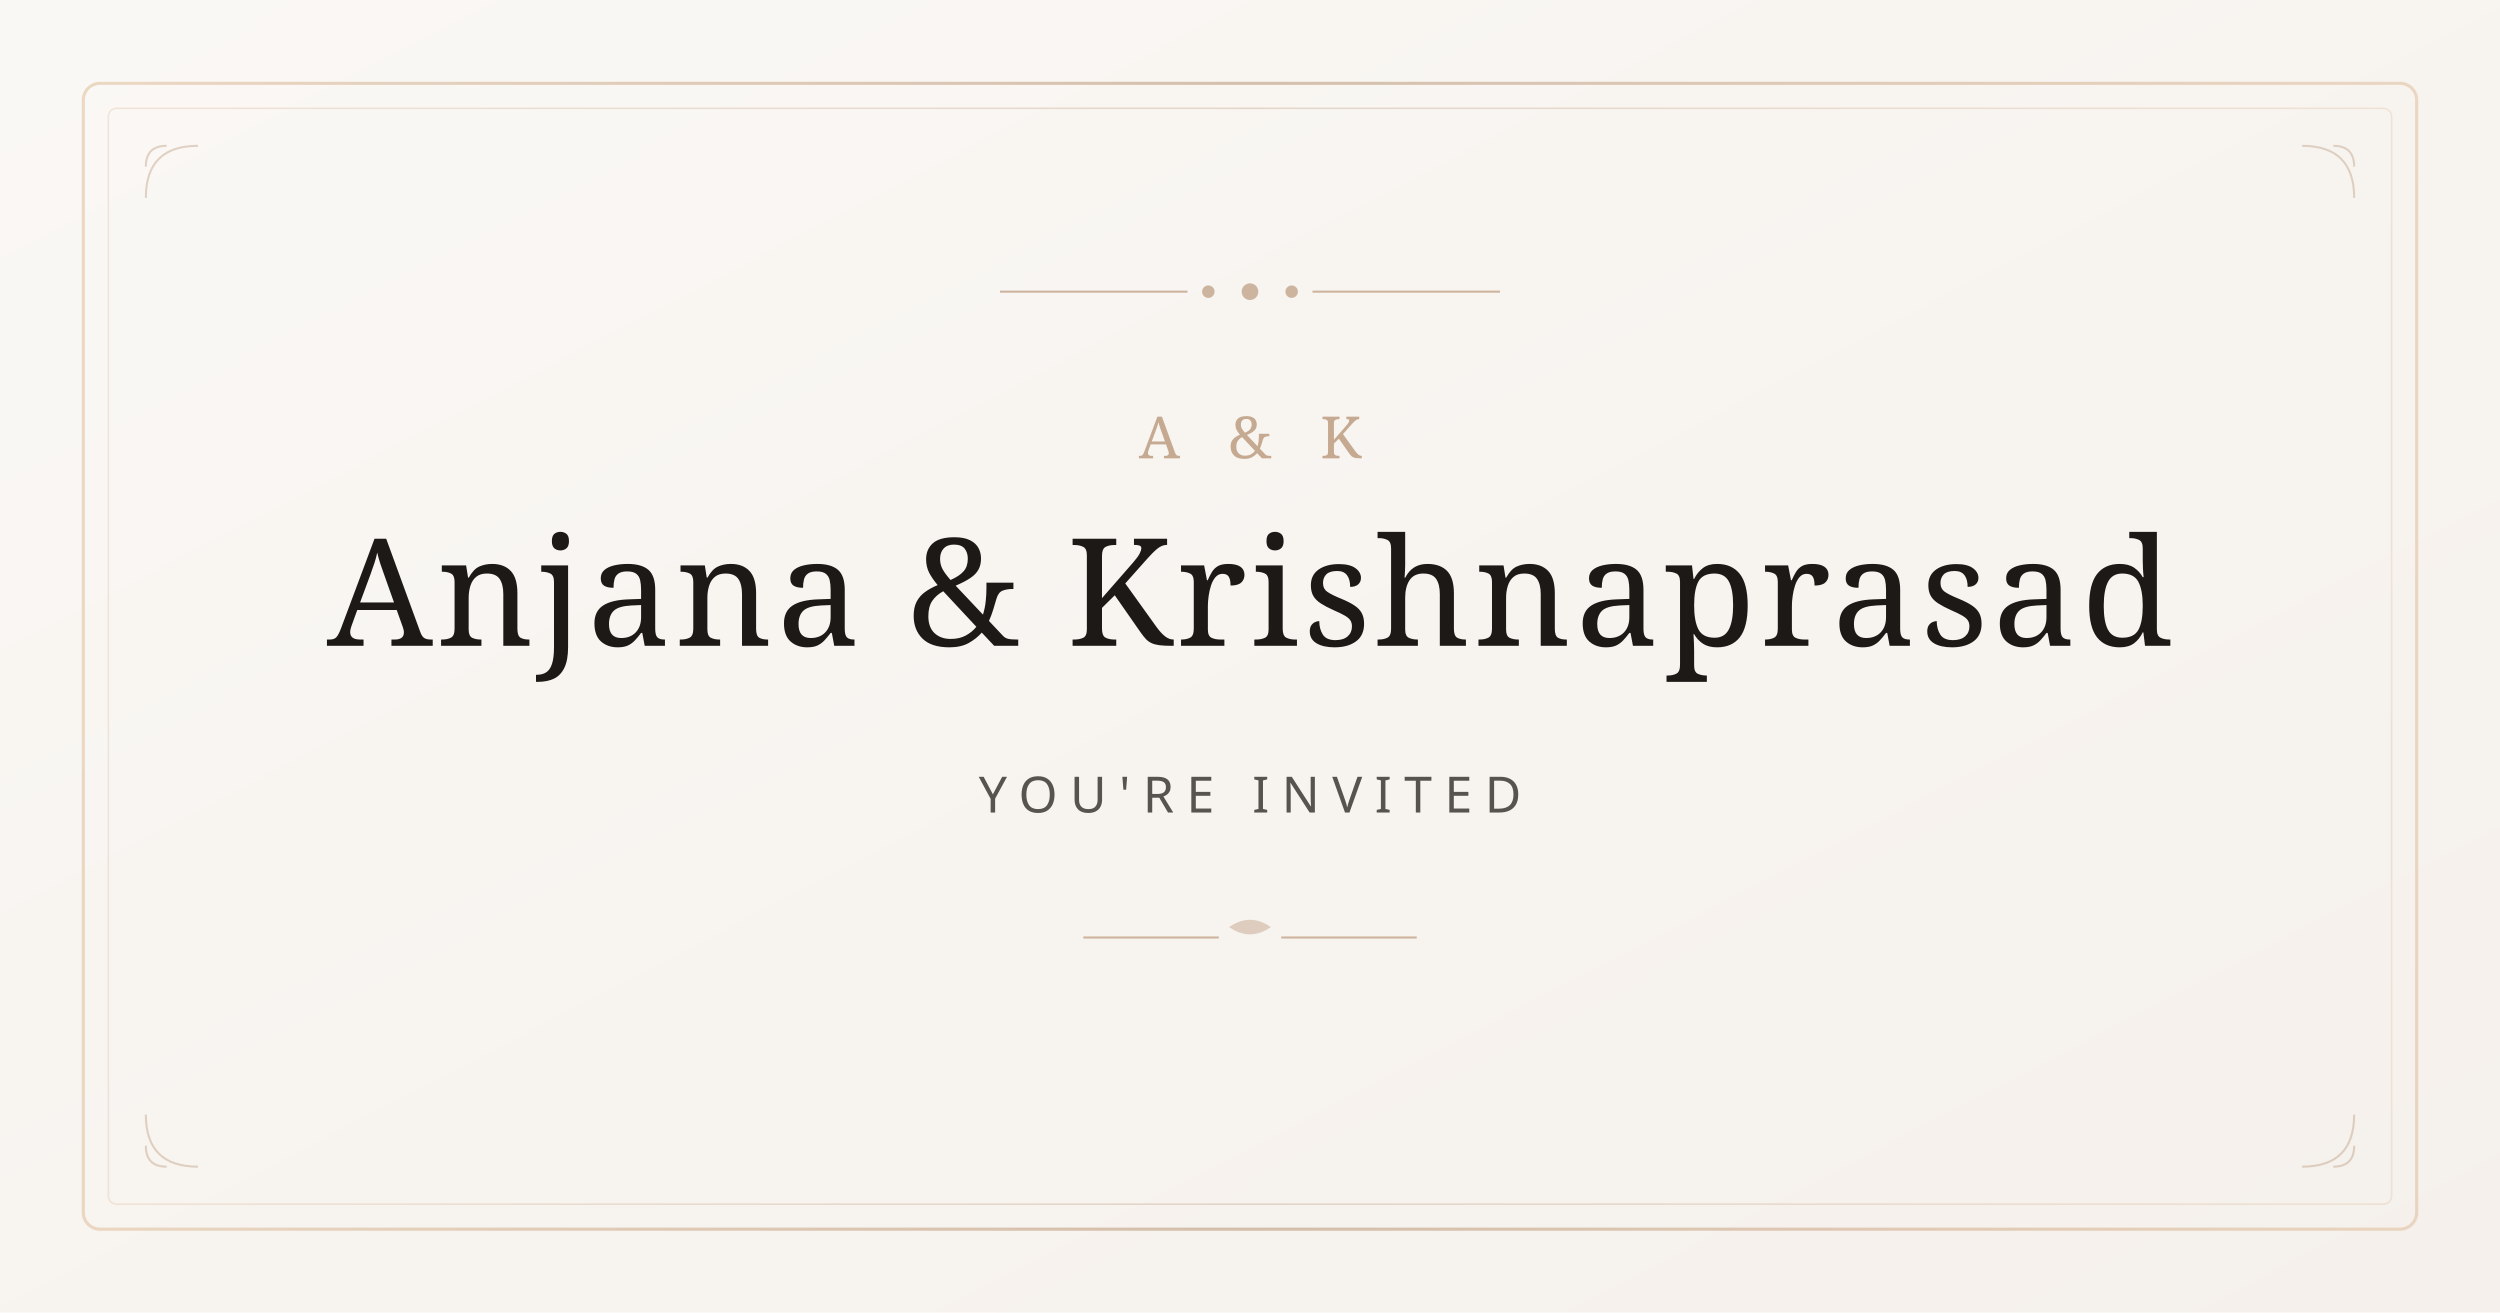
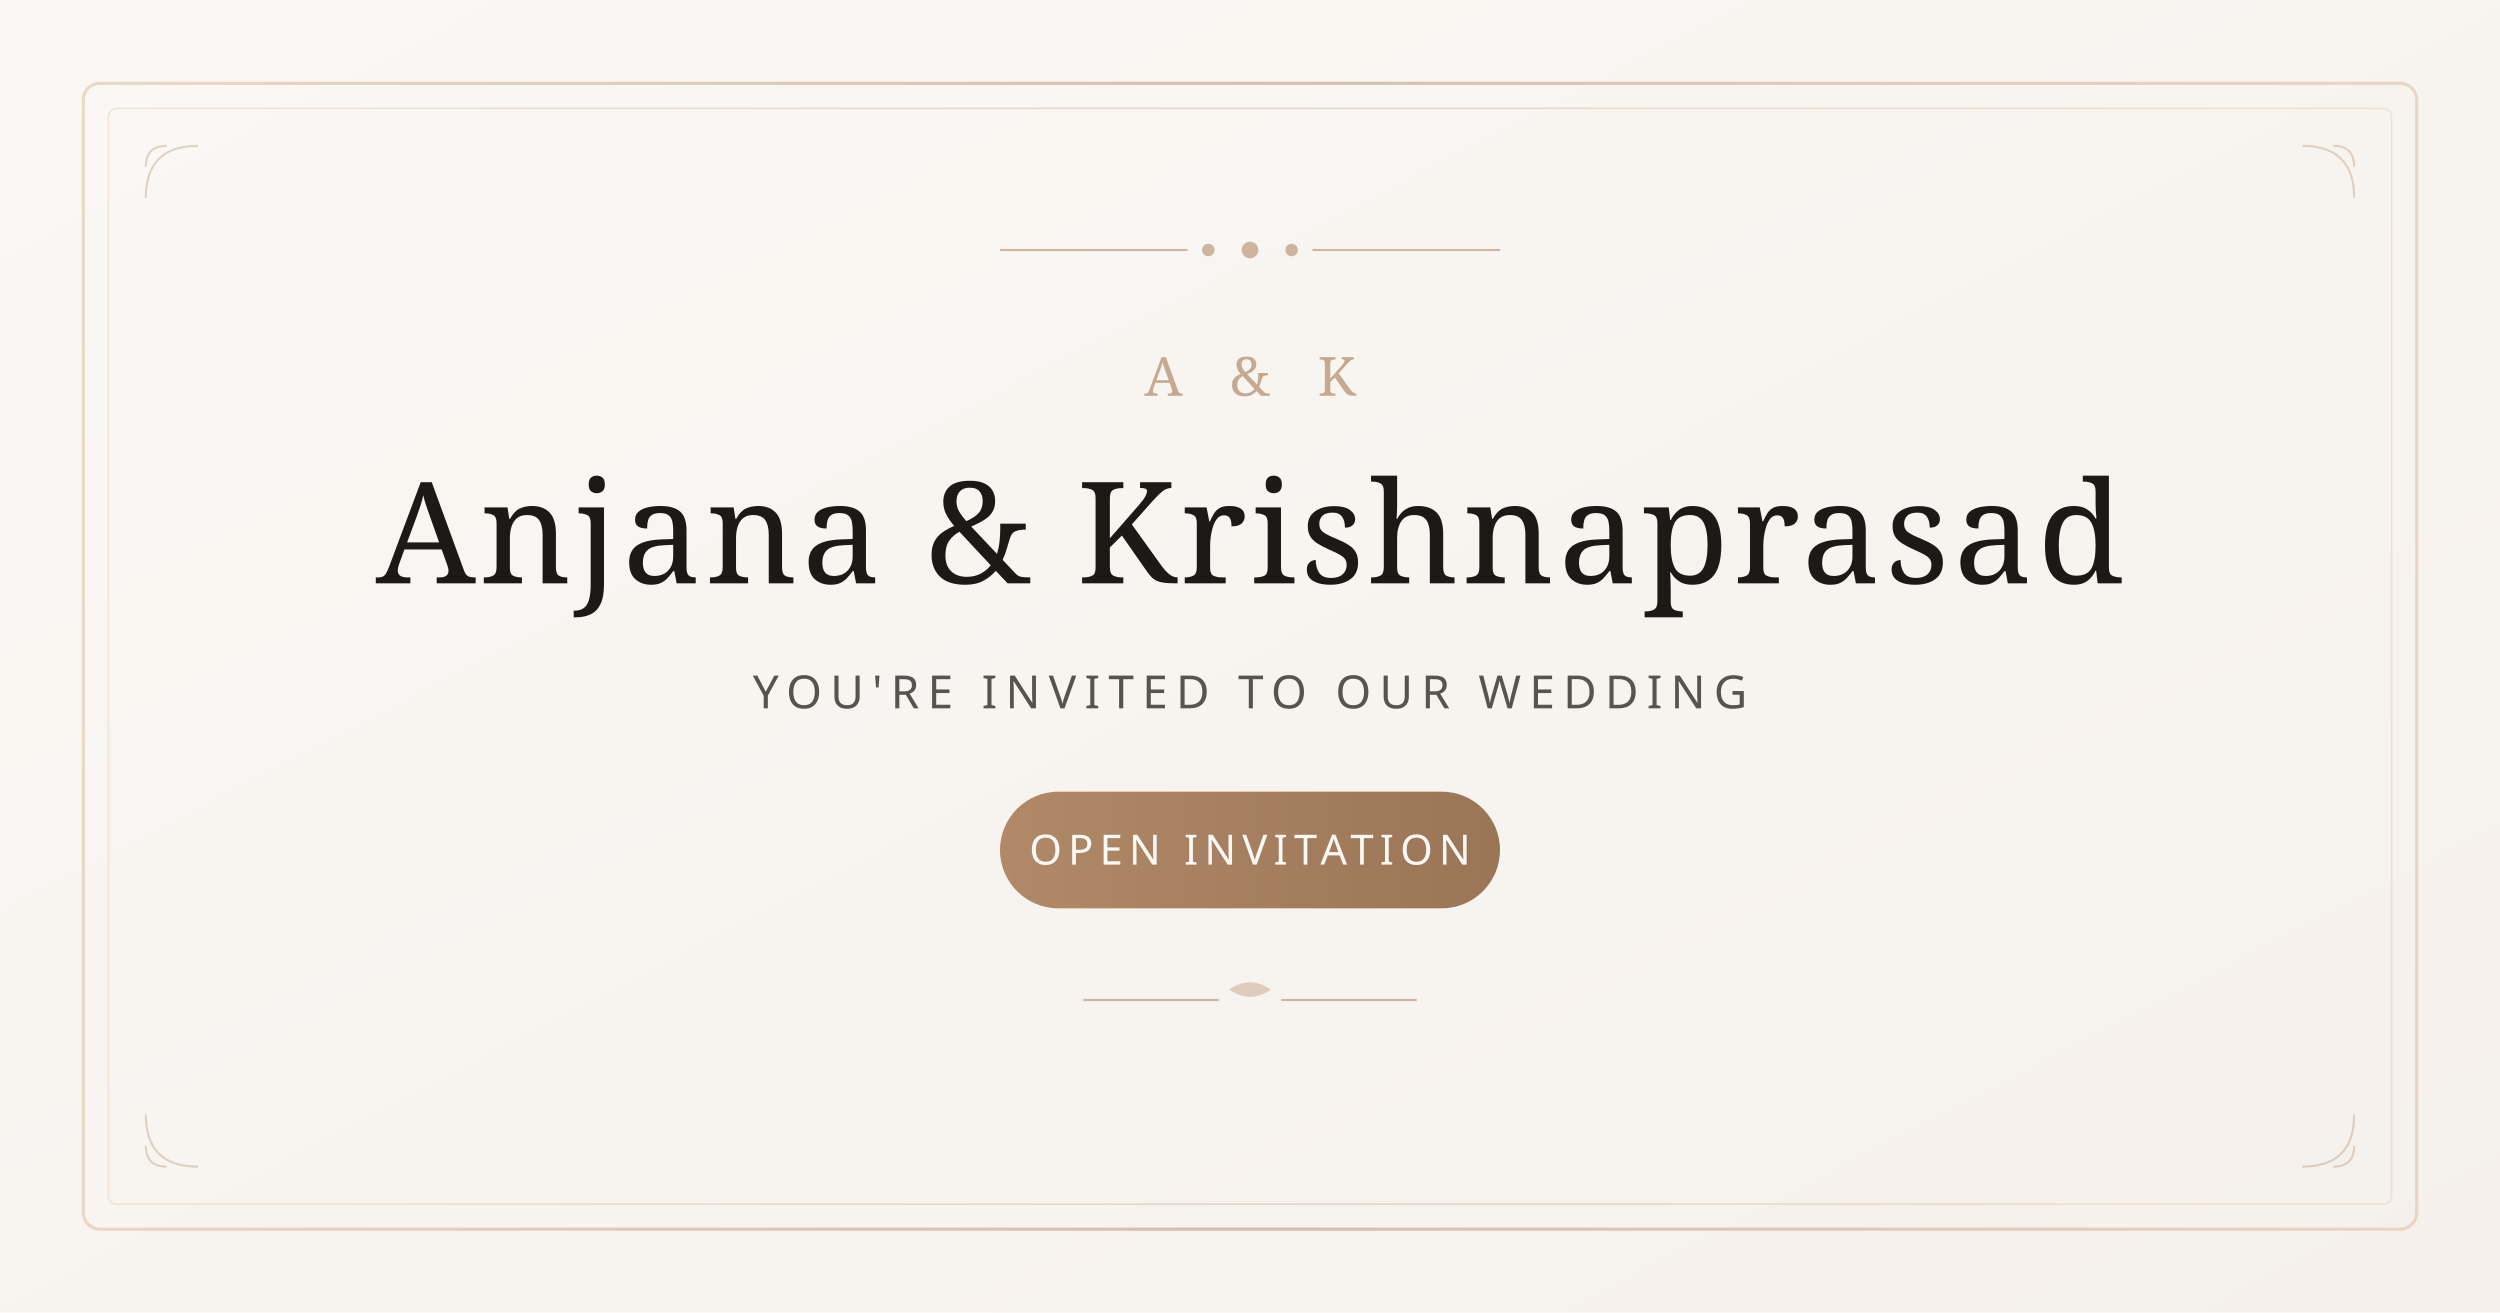
<svg xmlns="http://www.w3.org/2000/svg" width="1200" height="630" viewBox="0 0 1200 630">
  <defs>
    <linearGradient id="bg" x1="0%" y1="0%" x2="100%" y2="100%">
      <stop offset="0%" stop-color="#faf8f5" />
      <stop offset="100%" stop-color="#f5f0eb" />
    </linearGradient>
    <linearGradient id="gold" x1="0%" y1="0%" x2="100%" y2="0%">
      <stop offset="0%" stop-color="#ddb892" />
      <stop offset="50%" stop-color="#b08968" />
      <stop offset="100%" stop-color="#ddb892" />
    </linearGradient>
+     <linearGradient id="ctaBg" x1="0%" y1="0%" x2="100%" y2="0%">
+       <stop offset="0%" stop-color="#b08968" />
+       <stop offset="100%" stop-color="#9a7556" />
+     </linearGradient>
  </defs>
  <rect width="1200" height="630" fill="url(#bg)" />
  <rect x="40" y="40" width="1120" height="550" rx="8" fill="none" stroke="url(#gold)" stroke-width="1.5" opacity="0.5" />
  <rect x="52" y="52" width="1096" height="526" rx="4" fill="none" stroke="url(#gold)" stroke-width="0.75" opacity="0.3" />
-   <g transform="translate(600, 140)" opacity="0.6">
+   <g transform="translate(600, 120)" opacity="0.6">
    <line x1="-120" y1="0" x2="-30" y2="0" stroke="#b08968" stroke-width="1" />
    <circle cx="-20" cy="0" r="3" fill="#b08968" />
    <circle cx="0" cy="0" r="4" fill="#b08968" />
    <circle cx="20" cy="0" r="3" fill="#b08968" />
    <line x1="30" y1="0" x2="120" y2="0" stroke="#b08968" stroke-width="1" />
  </g>
-   <text x="600" y="220" text-anchor="middle" font-family="Georgia, serif" font-size="28" fill="#b08968" letter-spacing="8" opacity="0.7">A &amp; K</text>
-   <text x="600" y="310" text-anchor="middle" font-family="Georgia, 'Playfair Display', serif" font-size="72" fill="#1c1917" font-weight="400" letter-spacing="2">Anjana &amp; Krishnaprasad</text>
-   <text x="600" y="390" text-anchor="middle" font-family="'Outfit', system-ui, sans-serif" font-size="24" fill="#57534e" letter-spacing="6" font-weight="300">YOU'RE INVITED</text>
-   <g transform="translate(600, 450)" opacity="0.6">
+   <text x="600" y="190" text-anchor="middle" font-family="Georgia, serif" font-size="26" fill="#b08968" letter-spacing="8" opacity="0.7">A &amp; K</text>
+   <text x="600" y="280" text-anchor="middle" font-family="Georgia, 'Playfair Display', serif" font-size="68" fill="#1c1917" font-weight="400" letter-spacing="2">Anjana &amp; Krishnaprasad</text>
+   <text x="600" y="340" text-anchor="middle" font-family="'Outfit', system-ui, sans-serif" font-size="22" fill="#57534e" letter-spacing="4" font-weight="300">YOU'RE INVITED TO OUR WEDDING</text>
+   <rect x="480" y="380" width="240" height="56" rx="28" fill="url(#ctaBg)" />
+   <text x="600" y="415" text-anchor="middle" font-family="'Outfit', system-ui, sans-serif" font-size="20" fill="#faf8f5" letter-spacing="3" font-weight="500">OPEN INVITATION</text>
+   <g transform="translate(600, 480)" opacity="0.6">
    <line x1="-80" y1="0" x2="-15" y2="0" stroke="#b08968" stroke-width="1" />
    <path d="M-10,-5 Q0,-12 10,-5 Q0,2 -10,-5Z" fill="#b08968" opacity="0.6" />
    <line x1="15" y1="0" x2="80" y2="0" stroke="#b08968" stroke-width="1" />
  </g>
  <g opacity="0.35" stroke="#b08968" fill="none" stroke-width="1">
    <path d="M70,80 Q70,70 80,70" />
    <path d="M70,95 Q70,70 95,70" />
    <path d="M1130,80 Q1130,70 1120,70" />
    <path d="M1130,95 Q1130,70 1105,70" />
    <path d="M70,550 Q70,560 80,560" />
    <path d="M70,535 Q70,560 95,560" />
    <path d="M1130,550 Q1130,560 1120,560" />
    <path d="M1130,535 Q1130,560 1105,560" />
  </g>
</svg>
